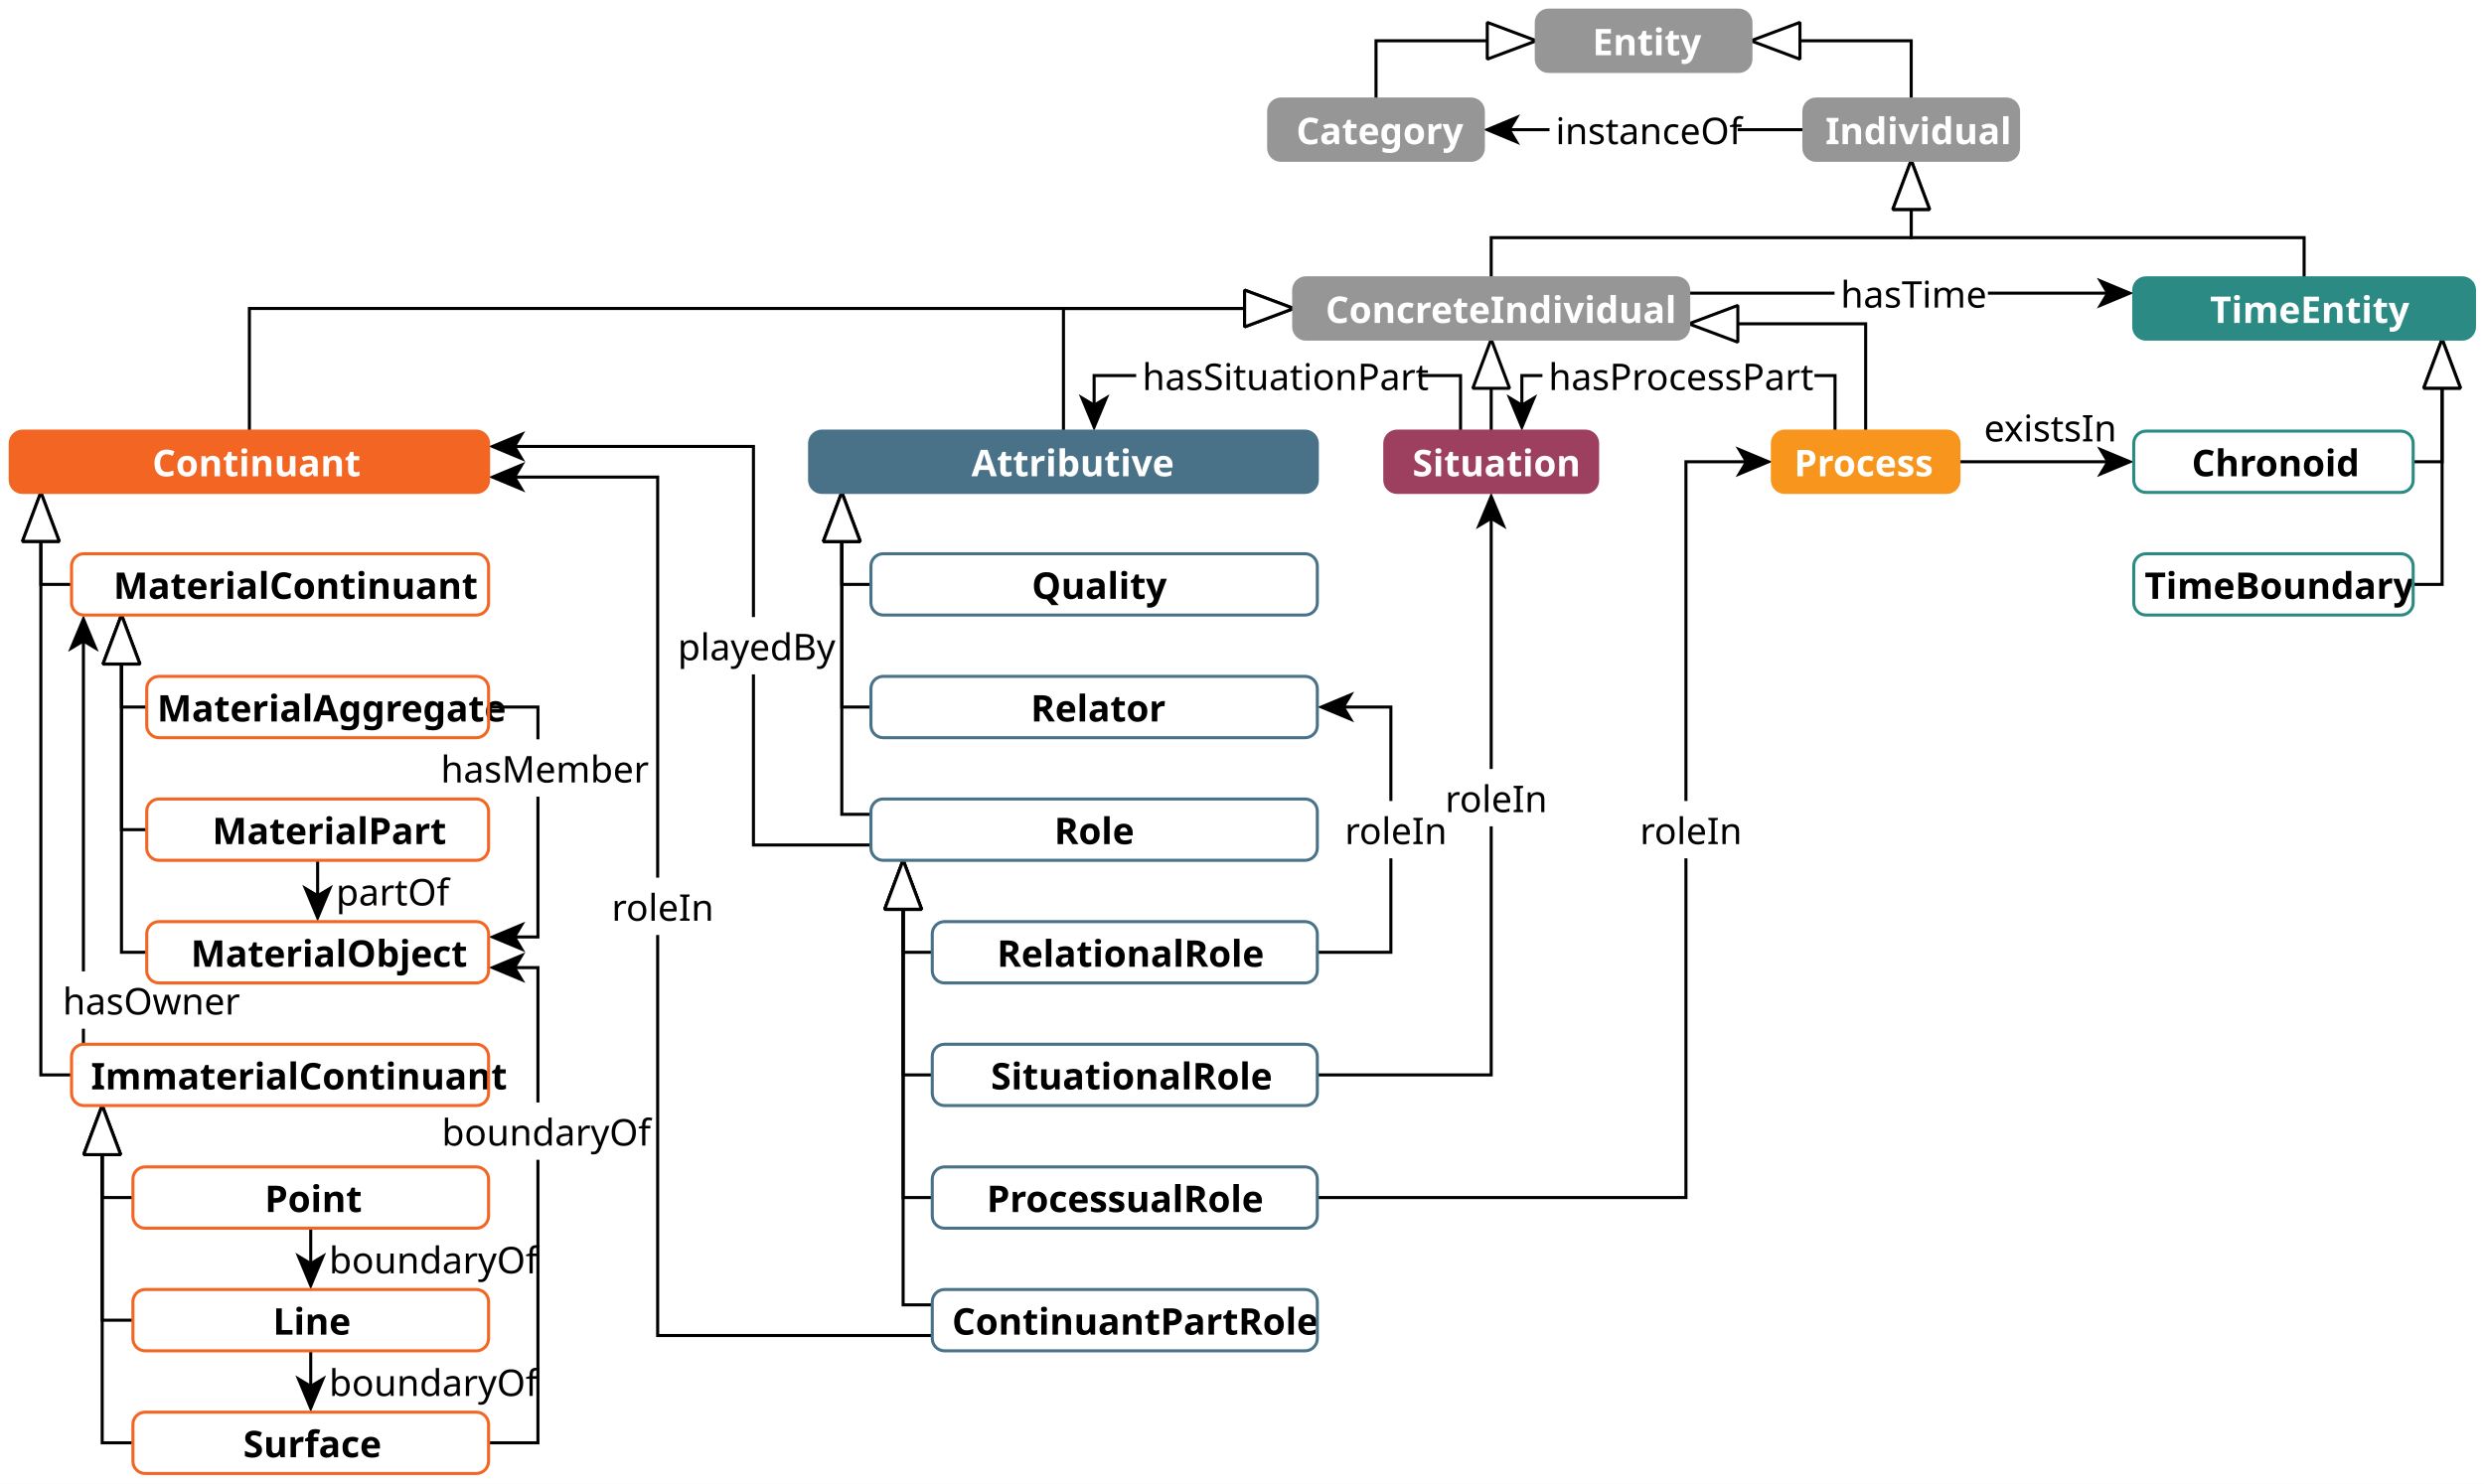
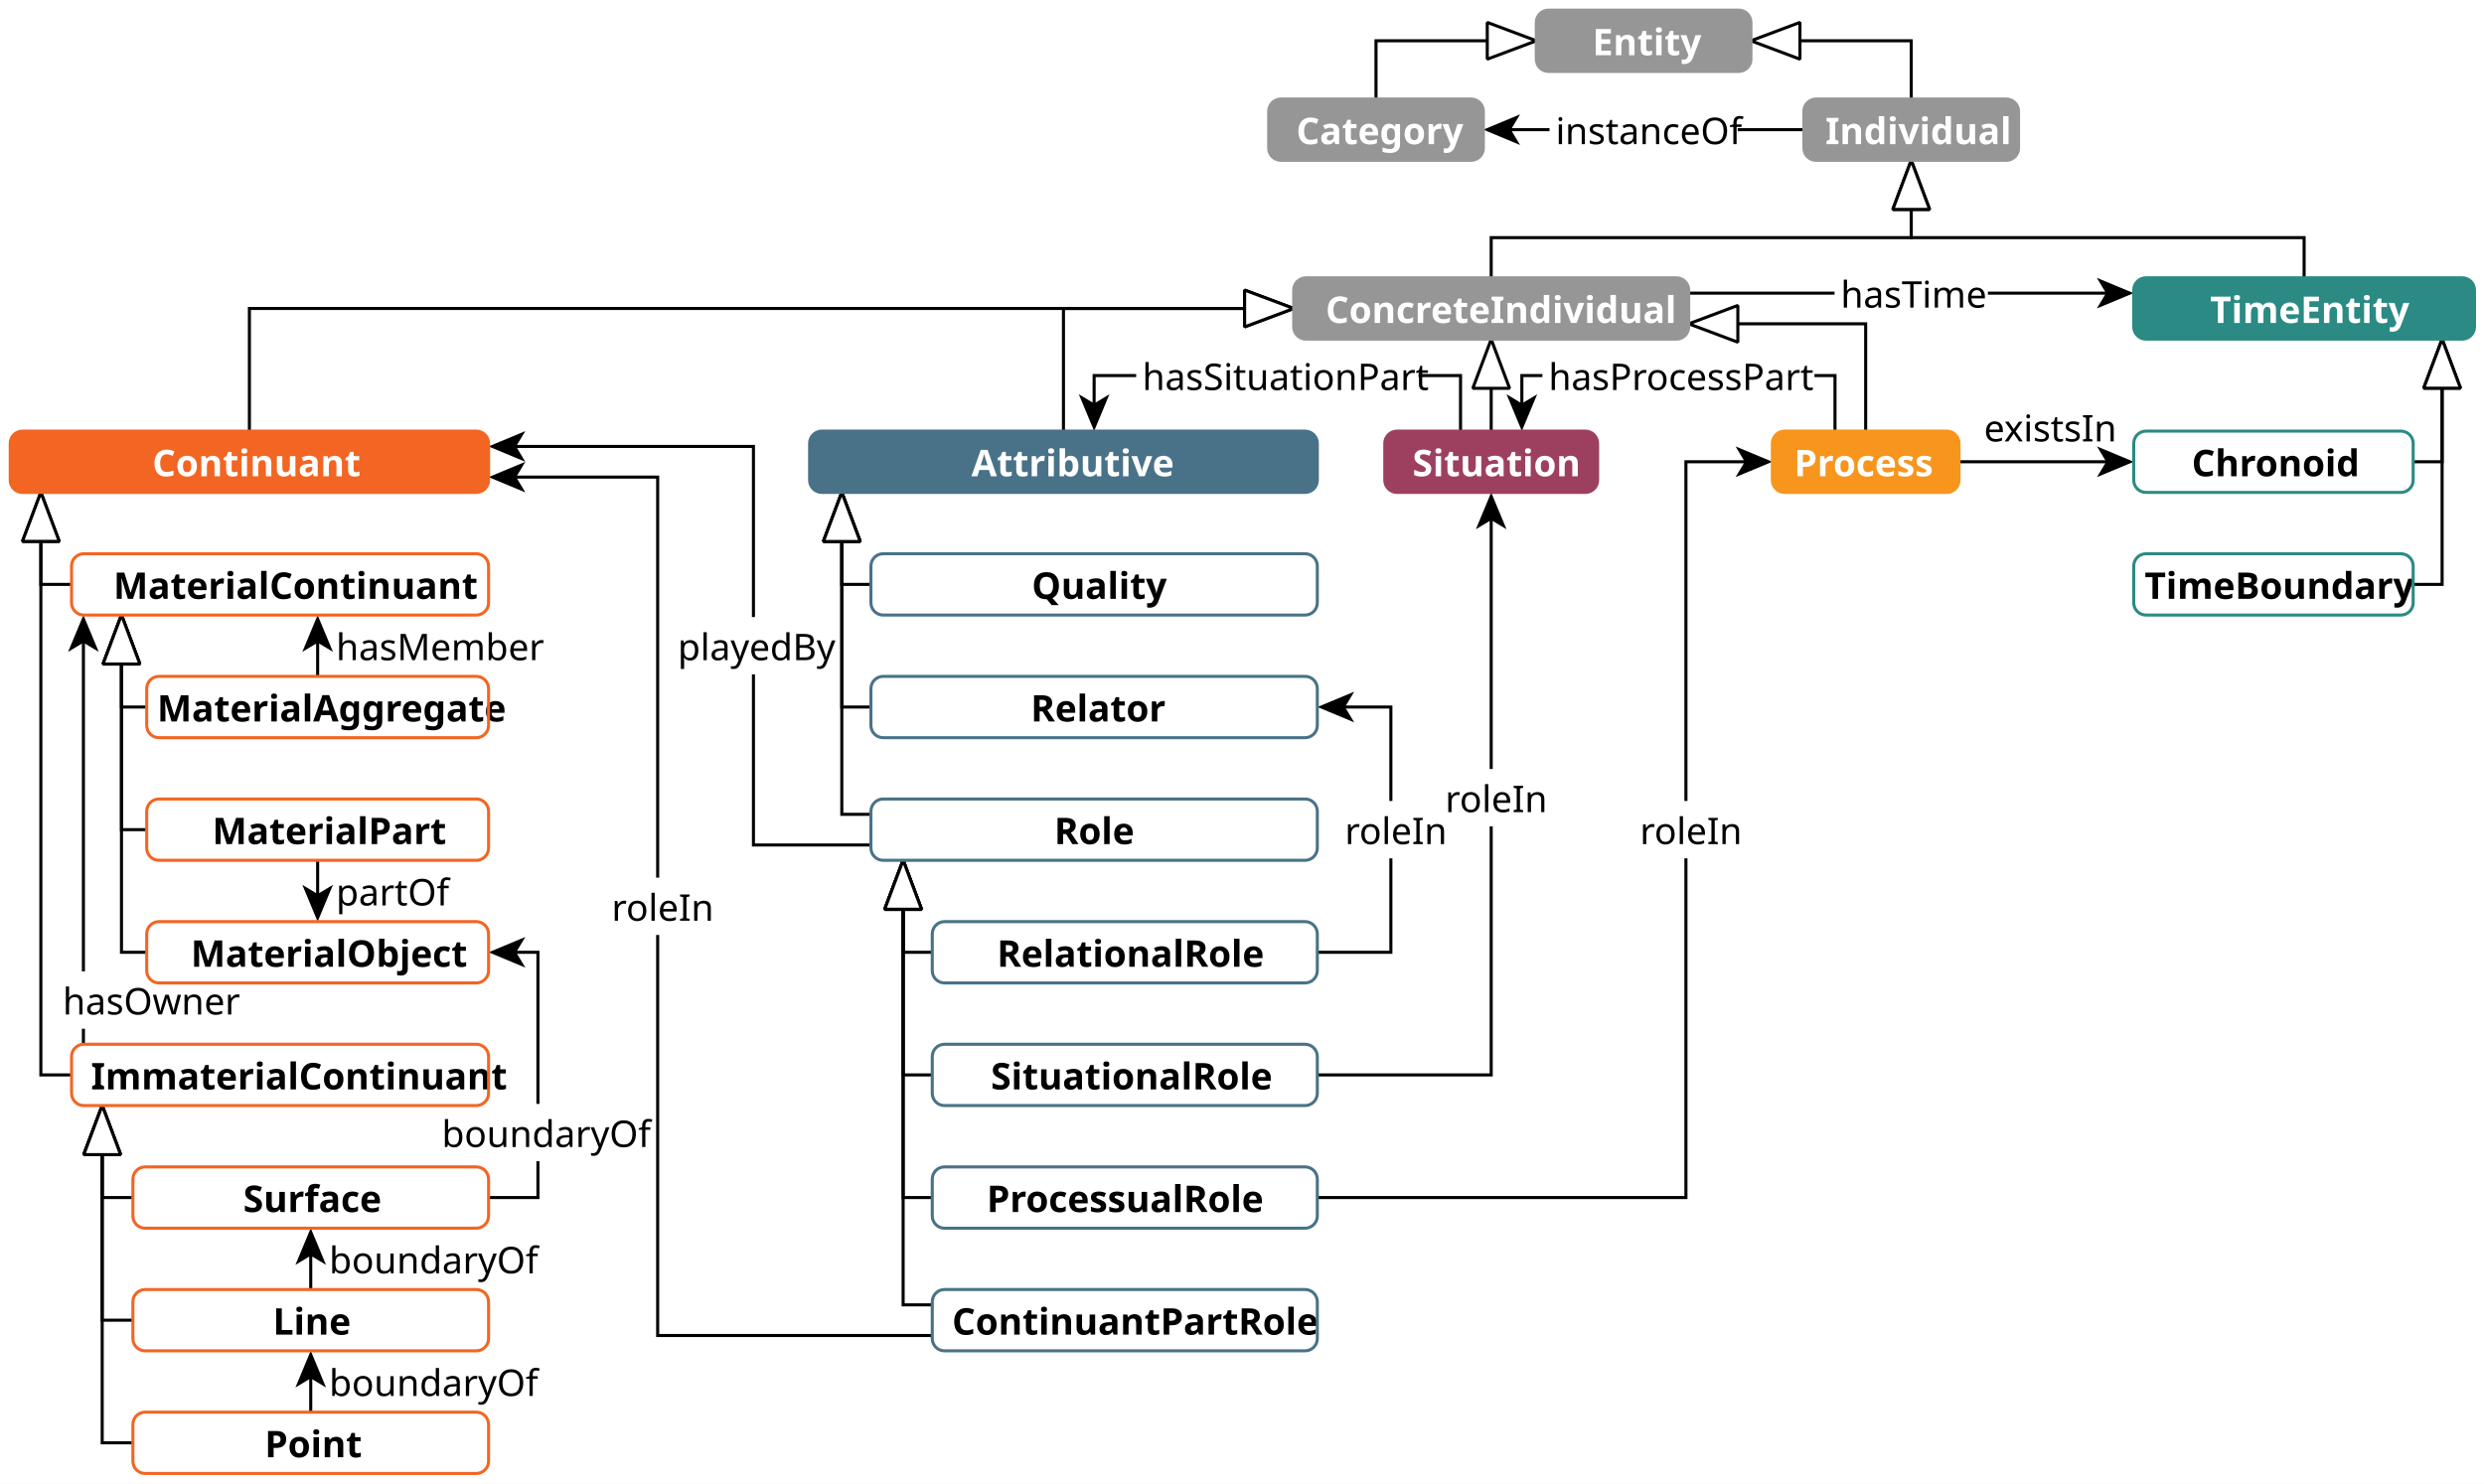
<svg xmlns="http://www.w3.org/2000/svg" fill-opacity="1" color-rendering="auto" color-interpolation="auto" text-rendering="auto" stroke="black" stroke-linecap="square" width="1620" stroke-miterlimit="10" shape-rendering="auto" stroke-opacity="1" fill="black" stroke-dasharray="none" font-weight="normal" stroke-width="1" height="968" font-family="'Dialog'" font-style="normal" stroke-linejoin="miter" font-size="12px" stroke-dashoffset="0" image-rendering="auto">
  <defs id="genericDefs" />
  <g>
    <defs id="defs1">
      <clipPath clipPathUnits="userSpaceOnUse" id="clipPath1">
        <path d="M0 0 L1620 0 L1620 968 L0 968 L0 0 Z" />
      </clipPath>
      <clipPath clipPathUnits="userSpaceOnUse" id="clipPath2">
        <path d="M-119 -498 L691 -498 L691 -14 L-119 -14 L-119 -498 Z" />
      </clipPath>
    </defs>
    <g fill="white" text-rendering="geometricPrecision" shape-rendering="geometricPrecision" transform="scale(2,2) translate(119,498)" stroke="white">
      <rect x="-119" width="810" height="484" y="-498" clip-path="url(#clipPath2)" stroke="none" />
    </g>
    <g text-rendering="geometricPrecision" stroke-miterlimit="1.45" shape-rendering="geometricPrecision" transform="matrix(2,0,0,2,238,996)" stroke-linecap="butt">
      <path fill="none" d="M469.24 -455.7 L372.686 -455.7" clip-path="url(#clipPath2)" />
      <path d="M364.686 -455.7 L376.686 -450.7 L373.686 -455.7 L376.686 -460.7 Z" clip-path="url(#clipPath2)" stroke="none" />
      <rect x="386.278" y="-465.05" clip-path="url(#clipPath2)" fill="white" width="61.363" height="18.701" stroke="none" />
      <text x="388.278" xml:space="preserve" y="-450.986" clip-path="url(#clipPath2)" font-family="sans-serif" stroke="none">instanceOf</text>
      <path fill="none" d="M519.789 -347.38 L568.799 -347.38" clip-path="url(#clipPath2)" />
      <path d="M576.799 -347.38 L564.799 -352.38 L567.799 -347.38 L564.799 -342.38 Z" clip-path="url(#clipPath2)" stroke="none" />
      <text x="527.948" xml:space="preserve" y="-354.016" clip-path="url(#clipPath2)" font-family="sans-serif" stroke="none">existsIn</text>
      <path fill="none" d="M310.545 -107.379 L430.76 -107.379 L430.76 -347.38 L450.949 -347.38" clip-path="url(#clipPath2)" />
      <path d="M458.949 -347.38 L446.949 -352.38 L449.949 -347.38 L446.949 -342.38 Z" clip-path="url(#clipPath2)" stroke="none" />
      <rect x="413.751" y="-236.73" clip-path="url(#clipPath2)" fill="white" width="34.018" height="18.701" stroke="none" />
      <text x="415.751" xml:space="preserve" y="-222.666" clip-path="url(#clipPath2)" font-family="sans-serif" stroke="none">roleIn</text>
      <path fill="none" d="M329.699 -465.697 L329.699 -484.7 L366.979 -484.7" clip-path="url(#clipPath2)" />
      <path fill="white" d="M381.979 -484.7 L365.979 -490.7 L365.979 -478.7 Z" clip-path="url(#clipPath2)" stroke="none" />
      <path fill="none" d="M381.979 -484.7 L365.979 -490.7 L365.979 -478.7 Z" clip-path="url(#clipPath2)" />
      <path fill="none" d="M504.221 -465.697 L504.221 -484.7 L466.941 -484.7" clip-path="url(#clipPath2)" />
      <path fill="white" d="M451.941 -484.7 L467.941 -478.7 L467.941 -490.7 Z" clip-path="url(#clipPath2)" stroke="none" />
      <path fill="none" d="M451.941 -484.7 L467.941 -478.7 L467.941 -490.7 Z" clip-path="url(#clipPath2)" />
      <path fill="none" d="M310.583 -147.38 L367.26 -147.38 L367.26 -329.37" clip-path="url(#clipPath2)" />
      <path d="M367.26 -337.37 L362.26 -325.37 L367.26 -328.37 L372.26 -325.37 Z" clip-path="url(#clipPath2)" stroke="none" />
      <rect x="350.251" y="-247.168" clip-path="url(#clipPath2)" fill="white" width="34.018" height="18.701" stroke="none" />
      <text x="352.251" xml:space="preserve" y="-233.103" clip-path="url(#clipPath2)" font-family="sans-serif" stroke="none">roleIn</text>
      <path fill="none" d="M479.371 -357.403 L479.371 -375.5 L377.26 -375.5 L377.26 -365.403" clip-path="url(#clipPath2)" />
      <path d="M377.26 -357.403 L382.26 -369.403 L377.26 -366.403 L372.26 -369.403 Z" clip-path="url(#clipPath2)" stroke="none" />
      <rect x="383.964" y="-384.851" clip-path="url(#clipPath2)" fill="white" width="88.703" height="18.701" stroke="none" />
      <text x="385.964" xml:space="preserve" y="-370.786" clip-path="url(#clipPath2)" font-family="sans-serif" stroke="none">hasProcessPart</text>
      <path fill="none" d="M227.78 -357.389 L227.78 -397.38 L287.866 -397.38" clip-path="url(#clipPath2)" />
      <path fill="white" d="M302.866 -397.38 L286.866 -403.38 L286.866 -391.38 Z" clip-path="url(#clipPath2)" stroke="none" />
      <path fill="none" d="M302.866 -397.38 L286.866 -403.38 L286.866 -391.38 Z" clip-path="url(#clipPath2)" />
      <path fill="none" d="M367.26 -357.389 L367.26 -372.343" clip-path="url(#clipPath2)" />
      <path fill="white" d="M367.26 -387.343 L361.26 -371.343 L373.26 -371.343 Z" clip-path="url(#clipPath2)" stroke="none" />
      <path fill="none" d="M367.26 -387.343 L361.26 -371.343 L373.26 -371.343 Z" clip-path="url(#clipPath2)" />
      <path fill="none" d="M-37.675 -357.389 L-37.675 -397.38 L287.852 -397.38" clip-path="url(#clipPath2)" />
      <path fill="white" d="M302.852 -397.38 L286.852 -403.38 L286.852 -391.38 Z" clip-path="url(#clipPath2)" stroke="none" />
      <path fill="none" d="M302.852 -397.38 L286.852 -403.38 L286.852 -391.38 Z" clip-path="url(#clipPath2)" />
      <path fill="none" d="M489.371 -357.355 L489.371 -392.38 L446.684 -392.38" clip-path="url(#clipPath2)" />
      <path fill="white" d="M431.684 -392.38 L447.684 -386.38 L447.684 -398.38 Z" clip-path="url(#clipPath2)" stroke="none" />
      <path fill="none" d="M431.684 -392.38 L447.684 -386.38 L447.684 -398.38 Z" clip-path="url(#clipPath2)" />
      <path fill="none" d="M667.894 -307.38 L677.342 -307.38 L677.342 -372.404" clip-path="url(#clipPath2)" />
      <path fill="white" d="M677.342 -387.404 L671.342 -371.404 L683.342 -371.404 Z" clip-path="url(#clipPath2)" stroke="none" />
      <path fill="none" d="M677.342 -387.404 L671.342 -371.404 L683.342 -371.404 Z" clip-path="url(#clipPath2)" />
      <path fill="none" d="M667.894 -347.38 L677.342 -347.38 L677.342 -372.37" clip-path="url(#clipPath2)" />
      <path fill="white" d="M677.342 -387.37 L671.342 -371.37 L683.342 -371.37 Z" clip-path="url(#clipPath2)" stroke="none" />
      <path fill="none" d="M677.342 -387.37 L671.342 -371.37 L683.342 -371.37 Z" clip-path="url(#clipPath2)" />
      <path fill="none" d="M431.686 -402.38 L568.74 -402.38" clip-path="url(#clipPath2)" />
      <path d="M576.74 -402.38 L564.74 -407.38 L567.74 -402.38 L564.74 -397.38 Z" clip-path="url(#clipPath2)" stroke="none" />
      <rect x="479.214" y="-411.73" clip-path="url(#clipPath2)" fill="white" width="50.014" height="18.701" stroke="none" />
      <text x="481.214" xml:space="preserve" y="-397.666" clip-path="url(#clipPath2)" font-family="sans-serif" stroke="none">hasTime</text>
      <path fill="none" d="M310.524 -187.38 L334.546 -187.38 L334.546 -267.38 L318.591 -267.38" clip-path="url(#clipPath2)" />
      <path d="M310.591 -267.38 L322.591 -262.38 L319.591 -267.38 L322.591 -272.38 Z" clip-path="url(#clipPath2)" stroke="none" />
      <rect x="317.537" y="-236.73" clip-path="url(#clipPath2)" fill="white" width="34.018" height="18.701" stroke="none" />
      <text x="319.537" xml:space="preserve" y="-222.666" clip-path="url(#clipPath2)" font-family="sans-serif" stroke="none">roleIn</text>
      <path fill="none" d="M184.994 -107.379 L175.5 -107.379 L175.5 -202.363" clip-path="url(#clipPath2)" />
      <path fill="white" d="M175.5 -217.363 L169.5 -201.363 L181.5 -201.363 Z" clip-path="url(#clipPath2)" stroke="none" />
      <path fill="none" d="M175.5 -217.363 L169.5 -201.363 L181.5 -201.363 Z" clip-path="url(#clipPath2)" />
      <path fill="none" d="M184.994 -72.379 L175.5 -72.379 L175.5 -202.401" clip-path="url(#clipPath2)" />
      <path fill="white" d="M175.5 -217.401 L169.5 -201.401 L181.5 -201.401 Z" clip-path="url(#clipPath2)" stroke="none" />
      <path fill="none" d="M175.5 -217.401 L169.5 -201.401 L181.5 -201.401 Z" clip-path="url(#clipPath2)" />
      <path fill="none" d="M184.994 -187.38 L175.5 -187.38 L175.5 -202.353" clip-path="url(#clipPath2)" />
      <path fill="white" d="M175.5 -217.353 L169.5 -201.353 L181.5 -201.353 Z" clip-path="url(#clipPath2)" stroke="none" />
      <path fill="none" d="M175.5 -217.353 L169.5 -201.353 L181.5 -201.353 Z" clip-path="url(#clipPath2)" />
      <path fill="none" d="M184.994 -147.38 L175.5 -147.38 L175.5 -202.419" clip-path="url(#clipPath2)" />
      <path fill="white" d="M175.5 -217.419 L169.5 -201.419 L181.5 -201.419 Z" clip-path="url(#clipPath2)" stroke="none" />
      <path fill="none" d="M175.5 -217.419 L169.5 -201.419 L181.5 -201.419 Z" clip-path="url(#clipPath2)" />
      <path fill="none" d="M165.022 -232.38 L155.5 -232.38 L155.5 -322.385" clip-path="url(#clipPath2)" />
      <path fill="white" d="M155.5 -337.385 L149.5 -321.385 L161.5 -321.385 Z" clip-path="url(#clipPath2)" stroke="none" />
      <path fill="none" d="M155.5 -337.385 L149.5 -321.385 L161.5 -321.385 Z" clip-path="url(#clipPath2)" />
      <path fill="none" d="M165.022 -307.38 L155.5 -307.38 L155.5 -322.397" clip-path="url(#clipPath2)" />
      <path fill="white" d="M155.5 -337.397 L149.5 -321.397 L161.5 -321.397 Z" clip-path="url(#clipPath2)" stroke="none" />
      <path fill="none" d="M155.5 -337.397 L149.5 -321.397 L161.5 -321.397 Z" clip-path="url(#clipPath2)" />
      <path fill="none" d="M165.022 -267.38 L155.5 -267.38 L155.5 -322.38" clip-path="url(#clipPath2)" />
      <path fill="white" d="M155.5 -337.38 L149.5 -321.38 L161.5 -321.38 Z" clip-path="url(#clipPath2)" stroke="none" />
      <path fill="none" d="M155.5 -337.38 L149.5 -321.38 L161.5 -321.38 Z" clip-path="url(#clipPath2)" />
      <path fill="none" d="M357.26 -357.403 L357.26 -375.5 L237.78 -375.5 L237.78 -365.403" clip-path="url(#clipPath2)" />
      <path d="M237.78 -357.403 L242.78 -369.403 L237.78 -366.403 L232.78 -369.403 Z" clip-path="url(#clipPath2)" stroke="none" />
      <rect x="251.493" y="-384.851" clip-path="url(#clipPath2)" fill="white" width="92.055" height="18.701" stroke="none" />
      <text x="253.493" xml:space="preserve" y="-370.786" clip-path="url(#clipPath2)" font-family="sans-serif" stroke="none">hasSituationPart</text>
-       <path fill="none" d="M-17.675 -97.419 L-17.675 -85.383" clip-path="url(#clipPath2)" />
-       <path d="M-17.675 -77.383 L-12.675 -89.383 L-17.675 -86.383 L-22.675 -89.383 Z" clip-path="url(#clipPath2)" stroke="none" />
+       <path fill="none" d="M-17.675 -89.419 L-17.675 -77.383" clip-path="url(#clipPath2)" />
+       <path d="M-17.675 -97.419 L-22.675 -85.419 L-17.675 -88.419 L-12.675 -85.419 Z" clip-path="url(#clipPath2)" stroke="none" />
      <text x="-11.675" xml:space="preserve" y="-82.666" clip-path="url(#clipPath2)" font-family="sans-serif" stroke="none">boundaryOf</text>
      <path fill="none" d="M-95.659 -147.38 L-105.675 -147.38 L-105.675 -322.37" clip-path="url(#clipPath2)" />
      <path fill="white" d="M-105.675 -337.37 L-111.675 -321.37 L-99.675 -321.37 Z" clip-path="url(#clipPath2)" stroke="none" />
      <path fill="none" d="M-105.675 -337.37 L-111.675 -321.37 L-99.675 -321.37 Z" clip-path="url(#clipPath2)" />
      <path fill="none" d="M165.012 -222.38 L126.688 -222.38 L126.688 -352.38 L48.293 -352.38" clip-path="url(#clipPath2)" />
      <path d="M40.293 -352.38 L52.293 -347.38 L49.293 -352.38 L52.293 -357.38 Z" clip-path="url(#clipPath2)" stroke="none" />
      <rect x="100.005" y="-296.73" clip-path="url(#clipPath2)" fill="white" width="53.365" height="18.701" stroke="none" />
      <text x="102.005" xml:space="preserve" y="-282.666" clip-path="url(#clipPath2)" font-family="sans-serif" stroke="none">playedBy</text>
      <path fill="none" d="M184.969 -62.38 L95.456 -62.38 L95.456 -342.38 L48.318 -342.38" clip-path="url(#clipPath2)" />
      <path d="M40.318 -342.38 L52.318 -337.38 L49.318 -342.38 L52.318 -347.38 Z" clip-path="url(#clipPath2)" stroke="none" />
      <rect x="78.447" y="-211.73" clip-path="url(#clipPath2)" fill="white" width="34.018" height="18.701" stroke="none" />
      <text x="80.447" xml:space="preserve" y="-197.666" clip-path="url(#clipPath2)" font-family="sans-serif" stroke="none">roleIn</text>
      <path fill="none" d="M-95.659 -307.38 L-105.675 -307.38 L-105.675 -322.419" clip-path="url(#clipPath2)" />
      <path fill="white" d="M-105.675 -337.419 L-111.675 -321.419 L-99.675 -321.419 Z" clip-path="url(#clipPath2)" stroke="none" />
      <path fill="none" d="M-105.675 -337.419 L-111.675 -321.419 L-99.675 -321.419 Z" clip-path="url(#clipPath2)" />
      <path fill="none" d="M-75.681 -107.379 L-85.675 -107.379 L-85.675 -122.419" clip-path="url(#clipPath2)" />
      <path fill="white" d="M-85.675 -137.419 L-91.675 -121.419 L-79.675 -121.419 Z" clip-path="url(#clipPath2)" stroke="none" />
      <path fill="none" d="M-85.675 -137.419 L-91.675 -121.419 L-79.675 -121.419 Z" clip-path="url(#clipPath2)" />
      <path fill="none" d="M-75.681 -67.379 L-85.675 -67.379 L-85.675 -122.419" clip-path="url(#clipPath2)" />
      <path fill="white" d="M-85.675 -137.419 L-91.675 -121.419 L-79.675 -121.419 Z" clip-path="url(#clipPath2)" stroke="none" />
      <path fill="none" d="M-85.675 -137.419 L-91.675 -121.419 L-79.675 -121.419 Z" clip-path="url(#clipPath2)" />
      <path fill="none" d="M-75.681 -27.38 L-85.675 -27.38 L-85.675 -122.389" clip-path="url(#clipPath2)" />
      <path fill="white" d="M-85.675 -137.389 L-91.675 -121.389 L-79.675 -121.389 Z" clip-path="url(#clipPath2)" stroke="none" />
      <path fill="none" d="M-85.675 -137.389 L-91.675 -121.389 L-79.675 -121.389 Z" clip-path="url(#clipPath2)" />
-       <path fill="none" d="M-17.675 -57.419 L-17.675 -45.383" clip-path="url(#clipPath2)" />
-       <path d="M-17.675 -37.383 L-12.675 -49.383 L-17.675 -46.383 L-22.675 -49.383 Z" clip-path="url(#clipPath2)" stroke="none" />
+       <path fill="none" d="M-17.675 -49.419 L-17.675 -37.383" clip-path="url(#clipPath2)" />
+       <path d="M-17.675 -57.419 L-22.675 -45.419 L-17.675 -48.419 L-12.675 -45.419 Z" clip-path="url(#clipPath2)" stroke="none" />
      <text x="-11.675" xml:space="preserve" y="-42.666" clip-path="url(#clipPath2)" font-family="sans-serif" stroke="none">boundaryOf</text>
-       <path fill="none" d="M40.313 -267.38 L56.413 -267.38 L56.413 -192.38 L48.313 -192.38" clip-path="url(#clipPath2)" />
-       <path d="M40.313 -192.38 L52.313 -187.38 L49.313 -192.38 L52.313 -197.38 Z" clip-path="url(#clipPath2)" stroke="none" />
-       <rect x="22.735" y="-256.843" clip-path="url(#clipPath2)" fill="white" width="67.357" height="18.701" stroke="none" />
-       <text x="24.735" xml:space="preserve" y="-242.779" clip-path="url(#clipPath2)" font-family="sans-serif" stroke="none">hasMember</text>
-       <path fill="none" d="M40.315 -27.38 L56.413 -27.38 L56.413 -182.38 L48.313 -182.38" clip-path="url(#clipPath2)" />
-       <path d="M40.313 -182.38 L52.313 -177.38 L49.313 -182.38 L52.313 -187.38 Z" clip-path="url(#clipPath2)" stroke="none" />
-       <rect x="23.06" y="-138.397" clip-path="url(#clipPath2)" fill="white" width="66.707" height="18.701" stroke="none" />
-       <text x="25.06" xml:space="preserve" y="-124.332" clip-path="url(#clipPath2)" font-family="sans-serif" stroke="none">boundaryOf</text>
+       <path fill="none" d="M40.315 -107.379 L56.413 -107.379 L56.413 -187.38 L48.313 -187.38" clip-path="url(#clipPath2)" />
+       <path d="M40.313 -187.38 L52.313 -182.38 L49.313 -187.38 L52.313 -192.38 Z" clip-path="url(#clipPath2)" stroke="none" />
+       <rect x="23.06" y="-137.928" clip-path="url(#clipPath2)" fill="white" width="66.707" height="18.701" stroke="none" />
+       <text x="25.06" xml:space="preserve" y="-123.864" clip-path="url(#clipPath2)" font-family="sans-serif" stroke="none">boundaryOf</text>
      <path fill="none" d="M-15.422 -217.419 L-15.422 -205.383" clip-path="url(#clipPath2)" />
      <path d="M-15.422 -197.383 L-10.422 -209.383 L-15.422 -206.383 L-20.422 -209.383 Z" clip-path="url(#clipPath2)" stroke="none" />
      <text x="-9.422" xml:space="preserve" y="-202.666" clip-path="url(#clipPath2)" font-family="sans-serif" stroke="none">partOf</text>
      <path fill="none" d="M367.26 -407.353 L367.26 -420.487 L504.221 -420.487 L504.221 -430.693" clip-path="url(#clipPath2)" />
      <path fill="white" d="M504.221 -445.693 L498.221 -429.693 L510.221 -429.693 Z" clip-path="url(#clipPath2)" stroke="none" />
      <path fill="none" d="M504.221 -445.693 L498.221 -429.693 L510.221 -429.693 Z" clip-path="url(#clipPath2)" />
      <path fill="none" d="M632.342 -407.353 L632.342 -420.487 L504.221 -420.487 L504.221 -430.693" clip-path="url(#clipPath2)" />
      <path fill="white" d="M504.221 -445.693 L498.221 -429.693 L510.221 -429.693 Z" clip-path="url(#clipPath2)" stroke="none" />
      <path fill="none" d="M504.221 -445.693 L498.221 -429.693 L510.221 -429.693 Z" clip-path="url(#clipPath2)" />
      <path fill="none" d="M-71.174 -267.38 L-79.389 -267.38 L-79.389 -282.409" clip-path="url(#clipPath2)" />
      <path fill="white" d="M-79.389 -297.409 L-85.389 -281.409 L-73.389 -281.409 Z" clip-path="url(#clipPath2)" stroke="none" />
      <path fill="none" d="M-79.389 -297.409 L-85.389 -281.409 L-73.389 -281.409 Z" clip-path="url(#clipPath2)" />
      <path fill="none" d="M-71.174 -187.38 L-79.389 -187.38 L-79.389 -282.389" clip-path="url(#clipPath2)" />
      <path fill="white" d="M-79.389 -297.389 L-85.389 -281.389 L-73.389 -281.389 Z" clip-path="url(#clipPath2)" stroke="none" />
      <path fill="none" d="M-79.389 -297.389 L-85.389 -281.389 L-73.389 -281.389 Z" clip-path="url(#clipPath2)" />
      <path fill="none" d="M-91.8 -157.404 L-91.8 -289.381" clip-path="url(#clipPath2)" />
      <path d="M-91.8 -297.381 L-96.8 -285.381 L-91.8 -288.381 L-86.8 -285.381 Z" clip-path="url(#clipPath2)" stroke="none" />
      <rect x="-100.544" y="-181.152" clip-path="url(#clipPath2)" fill="white" width="58.691" height="18.701" stroke="none" />
      <text x="-98.544" xml:space="preserve" y="-167.088" clip-path="url(#clipPath2)" font-family="sans-serif" stroke="none">hasOwner</text>
      <path fill="none" d="M-71.174 -227.38 L-79.389 -227.38 L-79.389 -282.419" clip-path="url(#clipPath2)" />
      <path fill="white" d="M-79.389 -297.419 L-85.389 -281.419 L-73.389 -281.419 Z" clip-path="url(#clipPath2)" stroke="none" />
      <path fill="none" d="M-79.389 -297.419 L-85.389 -281.419 L-73.389 -281.419 Z" clip-path="url(#clipPath2)" />
+       <path fill="none" d="M-15.422 -277.367 L-15.422 -289.37" clip-path="url(#clipPath2)" />
+       <path d="M-15.422 -297.37 L-20.422 -285.37 L-15.422 -288.37 L-10.422 -285.37 Z" clip-path="url(#clipPath2)" stroke="none" />
+       <text x="-9.422" xml:space="preserve" y="-282.666" clip-path="url(#clipPath2)" font-family="sans-serif" stroke="none">hasMember</text>
    </g>
    <g fill="rgb(150,150,150)" text-rendering="geometricPrecision" shape-rendering="geometricPrecision" transform="matrix(2,0,0,2,238,996)" stroke="rgb(150,150,150)">
      <rect x="294.699" y="-465.7" clip-path="url(#clipPath2)" width="70" rx="4" ry="4" height="20" stroke="none" />
    </g>
    <g stroke-linecap="butt" transform="matrix(2,0,0,2,238,996)" fill="white" text-rendering="geometricPrecision" font-family="sans-serif" shape-rendering="geometricPrecision" stroke="white" font-weight="bold" stroke-miterlimit="1.45">
      <text x="303.692" xml:space="preserve" y="-450.986" clip-path="url(#clipPath2)" stroke="none">Category</text>
    </g>
    <g stroke-linecap="butt" transform="matrix(2,0,0,2,238,996)" fill="rgb(150,150,150)" text-rendering="geometricPrecision" shape-rendering="geometricPrecision" stroke="rgb(150,150,150)" stroke-miterlimit="1.45">
      <rect x="294.699" y="-465.7" clip-path="url(#clipPath2)" fill="none" width="70" rx="4" ry="4" height="20" />
    </g>
    <g stroke-linecap="butt" transform="matrix(2,0,0,2,238,996)" text-rendering="geometricPrecision" font-family="sans-serif" shape-rendering="geometricPrecision" font-weight="bold" stroke-miterlimit="1.45">
      <text x="595.682" xml:space="preserve" y="-342.666" clip-path="url(#clipPath2)" stroke="none">Chronoid</text>
    </g>
    <g stroke-linecap="butt" transform="matrix(2,0,0,2,238,996)" fill="rgb(43,138,132)" text-rendering="geometricPrecision" shape-rendering="geometricPrecision" stroke="rgb(43,138,132)" stroke-miterlimit="1.45">
      <rect x="576.782" y="-357.38" clip-path="url(#clipPath2)" fill="none" width="91.12" rx="4" ry="4" height="20" />
    </g>
    <g fill="rgb(247,149,29)" text-rendering="geometricPrecision" shape-rendering="geometricPrecision" transform="matrix(2,0,0,2,238,996)" stroke="rgb(247,149,29)">
      <rect x="458.947" y="-357.38" clip-path="url(#clipPath2)" width="60.848" rx="4" ry="4" height="20" stroke="none" />
    </g>
    <g stroke-linecap="butt" transform="matrix(2,0,0,2,238,996)" fill="white" text-rendering="geometricPrecision" font-family="sans-serif" shape-rendering="geometricPrecision" stroke="white" font-weight="bold" stroke-miterlimit="1.45">
      <text x="466.021" xml:space="preserve" y="-342.666" clip-path="url(#clipPath2)" stroke="none">Process</text>
    </g>
    <g stroke-linecap="butt" transform="matrix(2,0,0,2,238,996)" fill="rgb(247,149,29)" text-rendering="geometricPrecision" shape-rendering="geometricPrecision" stroke="rgb(247,149,29)" stroke-miterlimit="1.45">
      <rect x="458.947" y="-357.38" clip-path="url(#clipPath2)" fill="none" width="60.848" rx="4" ry="4" height="20" />
    </g>
    <g fill="rgb(150,150,150)" text-rendering="geometricPrecision" shape-rendering="geometricPrecision" transform="matrix(2,0,0,2,238,996)" stroke="rgb(150,150,150)">
      <rect x="381.96" y="-494.7" clip-path="url(#clipPath2)" width="70" rx="4" ry="4" height="20" stroke="none" />
    </g>
    <g stroke-linecap="butt" transform="matrix(2,0,0,2,238,996)" fill="white" text-rendering="geometricPrecision" font-family="sans-serif" shape-rendering="geometricPrecision" stroke="white" font-weight="bold" stroke-miterlimit="1.45">
      <text x="400.293" xml:space="preserve" y="-479.986" clip-path="url(#clipPath2)" stroke="none">Entity</text>
    </g>
    <g stroke-linecap="butt" transform="matrix(2,0,0,2,238,996)" fill="rgb(150,150,150)" text-rendering="geometricPrecision" shape-rendering="geometricPrecision" stroke="rgb(150,150,150)" stroke-miterlimit="1.45">
      <rect x="381.96" y="-494.7" clip-path="url(#clipPath2)" fill="none" width="70" rx="4" ry="4" height="20" />
    </g>
    <g fill="rgb(157,64,95)" text-rendering="geometricPrecision" shape-rendering="geometricPrecision" transform="matrix(2,0,0,2,238,996)" stroke="rgb(157,64,95)">
      <rect x="332.56" y="-357.38" clip-path="url(#clipPath2)" width="69.4" rx="4" ry="4" height="20" stroke="none" />
    </g>
    <g stroke-linecap="butt" transform="matrix(2,0,0,2,238,996)" fill="white" text-rendering="geometricPrecision" font-family="sans-serif" shape-rendering="geometricPrecision" stroke="white" font-weight="bold" stroke-miterlimit="1.45">
      <text x="341.596" xml:space="preserve" y="-342.666" clip-path="url(#clipPath2)" stroke="none">Situation</text>
    </g>
    <g stroke-linecap="butt" transform="matrix(2,0,0,2,238,996)" fill="rgb(157,64,95)" text-rendering="geometricPrecision" shape-rendering="geometricPrecision" stroke="rgb(157,64,95)" stroke-miterlimit="1.45">
      <rect x="332.56" y="-357.38" clip-path="url(#clipPath2)" fill="none" width="69.4" rx="4" ry="4" height="20" />
    </g>
    <g fill="rgb(150,150,150)" text-rendering="geometricPrecision" shape-rendering="geometricPrecision" transform="matrix(2,0,0,2,238,996)" stroke="rgb(150,150,150)">
      <rect x="302.86" y="-407.38" clip-path="url(#clipPath2)" width="128.8" rx="4" ry="4" height="20" stroke="none" />
    </g>
    <g stroke-linecap="butt" transform="matrix(2,0,0,2,238,996)" fill="white" text-rendering="geometricPrecision" font-family="sans-serif" shape-rendering="geometricPrecision" stroke="white" font-weight="bold" stroke-miterlimit="1.45">
      <text x="313.251" xml:space="preserve" y="-392.666" clip-path="url(#clipPath2)" stroke="none">ConcreteIndividual</text>
    </g>
    <g stroke-linecap="butt" transform="matrix(2,0,0,2,238,996)" fill="rgb(150,150,150)" text-rendering="geometricPrecision" shape-rendering="geometricPrecision" stroke="rgb(150,150,150)" stroke-miterlimit="1.45">
      <rect x="302.86" y="-407.38" clip-path="url(#clipPath2)" fill="none" width="128.8" rx="4" ry="4" height="20" />
    </g>
    <g fill="rgb(43,138,132)" text-rendering="geometricPrecision" shape-rendering="geometricPrecision" transform="matrix(2,0,0,2,238,996)" stroke="rgb(43,138,132)">
      <rect x="576.782" y="-407.38" clip-path="url(#clipPath2)" width="111.12" rx="4" ry="4" height="20" stroke="none" />
    </g>
    <g stroke-linecap="butt" transform="matrix(2,0,0,2,238,996)" fill="white" text-rendering="geometricPrecision" font-family="sans-serif" shape-rendering="geometricPrecision" stroke="white" font-weight="bold" stroke-miterlimit="1.45">
      <text x="601.671" xml:space="preserve" y="-392.666" clip-path="url(#clipPath2)" stroke="none">TimeEntity</text>
    </g>
    <g stroke-linecap="butt" transform="matrix(2,0,0,2,238,996)" fill="rgb(43,138,132)" text-rendering="geometricPrecision" shape-rendering="geometricPrecision" stroke="rgb(43,138,132)" stroke-miterlimit="1.45">
      <rect x="576.782" y="-407.38" clip-path="url(#clipPath2)" fill="none" width="111.12" rx="4" ry="4" height="20" />
    </g>
    <g stroke-linecap="butt" transform="matrix(2,0,0,2,238,996)" text-rendering="geometricPrecision" font-family="sans-serif" shape-rendering="geometricPrecision" font-weight="bold" stroke-miterlimit="1.45">
      <text x="580.336" xml:space="preserve" y="-302.666" clip-path="url(#clipPath2)" stroke="none">TimeBoundary</text>
    </g>
    <g stroke-linecap="butt" transform="matrix(2,0,0,2,238,996)" fill="rgb(43,138,132)" text-rendering="geometricPrecision" shape-rendering="geometricPrecision" stroke="rgb(43,138,132)" stroke-miterlimit="1.45">
      <rect x="576.782" y="-317.38" clip-path="url(#clipPath2)" fill="none" width="91.12" rx="4" ry="4" height="20" />
    </g>
    <g stroke-linecap="butt" transform="matrix(2,0,0,2,238,996)" text-rendering="geometricPrecision" font-family="sans-serif" shape-rendering="geometricPrecision" font-weight="bold" stroke-miterlimit="1.45">
      <text x="191.448" xml:space="preserve" y="-62.666" clip-path="url(#clipPath2)" stroke="none">ContinuantPartRole</text>
    </g>
    <g stroke-linecap="butt" transform="matrix(2,0,0,2,238,996)" fill="rgb(73,114,136)" text-rendering="geometricPrecision" shape-rendering="geometricPrecision" stroke="rgb(73,114,136)" stroke-miterlimit="1.45">
      <rect x="185" y="-77.379" clip-path="url(#clipPath2)" fill="none" width="125.56" rx="4" ry="4" height="20" />
    </g>
    <g stroke-linecap="butt" transform="matrix(2,0,0,2,238,996)" text-rendering="geometricPrecision" font-family="sans-serif" shape-rendering="geometricPrecision" font-weight="bold" stroke-miterlimit="1.45">
      <text x="217.108" xml:space="preserve" y="-262.666" clip-path="url(#clipPath2)" stroke="none">Relator</text>
    </g>
    <g stroke-linecap="butt" transform="matrix(2,0,0,2,238,996)" fill="rgb(73,114,136)" text-rendering="geometricPrecision" shape-rendering="geometricPrecision" stroke="rgb(73,114,136)" stroke-miterlimit="1.45">
      <rect x="165" y="-277.38" clip-path="url(#clipPath2)" fill="none" width="145.56" rx="4" ry="4" height="20" />
    </g>
    <g stroke-linecap="butt" transform="matrix(2,0,0,2,238,996)" text-rendering="geometricPrecision" font-family="sans-serif" shape-rendering="geometricPrecision" font-weight="bold" stroke-miterlimit="1.45">
      <text x="224.778" xml:space="preserve" y="-222.666" clip-path="url(#clipPath2)" stroke="none">Role</text>
    </g>
    <g stroke-linecap="butt" transform="matrix(2,0,0,2,238,996)" fill="rgb(73,114,136)" text-rendering="geometricPrecision" shape-rendering="geometricPrecision" stroke="rgb(73,114,136)" stroke-miterlimit="1.45">
      <rect x="165" y="-237.38" clip-path="url(#clipPath2)" fill="none" width="145.56" rx="4" ry="4" height="20" />
    </g>
    <g stroke-linecap="butt" transform="matrix(2,0,0,2,238,996)" text-rendering="geometricPrecision" font-family="sans-serif" shape-rendering="geometricPrecision" font-weight="bold" stroke-miterlimit="1.45">
      <text x="202.76" xml:space="preserve" y="-102.666" clip-path="url(#clipPath2)" stroke="none">ProcessualRole</text>
    </g>
    <g stroke-linecap="butt" transform="matrix(2,0,0,2,238,996)" fill="rgb(73,114,136)" text-rendering="geometricPrecision" shape-rendering="geometricPrecision" stroke="rgb(73,114,136)" stroke-miterlimit="1.45">
      <rect x="185" y="-117.379" clip-path="url(#clipPath2)" fill="none" width="125.56" rx="4" ry="4" height="20" />
    </g>
    <g stroke-linecap="butt" transform="matrix(2,0,0,2,238,996)" text-rendering="geometricPrecision" font-family="sans-serif" shape-rendering="geometricPrecision" font-weight="bold" stroke-miterlimit="1.45">
      <text x="206.105" xml:space="preserve" y="-182.666" clip-path="url(#clipPath2)" stroke="none">RelationalRole</text>
    </g>
    <g stroke-linecap="butt" transform="matrix(2,0,0,2,238,996)" fill="rgb(73,114,136)" text-rendering="geometricPrecision" shape-rendering="geometricPrecision" stroke="rgb(73,114,136)" stroke-miterlimit="1.45">
      <rect x="185" y="-197.38" clip-path="url(#clipPath2)" fill="none" width="125.56" rx="4" ry="4" height="20" />
    </g>
    <g stroke-linecap="butt" transform="matrix(2,0,0,2,238,996)" text-rendering="geometricPrecision" font-family="sans-serif" shape-rendering="geometricPrecision" font-weight="bold" stroke-miterlimit="1.45">
      <text x="217.442" xml:space="preserve" y="-302.666" clip-path="url(#clipPath2)" stroke="none">Quality</text>
    </g>
    <g stroke-linecap="butt" transform="matrix(2,0,0,2,238,996)" fill="rgb(73,114,136)" text-rendering="geometricPrecision" shape-rendering="geometricPrecision" stroke="rgb(73,114,136)" stroke-miterlimit="1.45">
      <rect x="165" y="-317.38" clip-path="url(#clipPath2)" fill="none" width="145.56" rx="4" ry="4" height="20" />
      <rect stroke-linecap="square" x="145" y="-357.38" clip-path="url(#clipPath2)" width="165.56" rx="4" ry="4" height="20" stroke="none" stroke-miterlimit="10" />
    </g>
    <g stroke-linecap="butt" transform="matrix(2,0,0,2,238,996)" fill="white" text-rendering="geometricPrecision" font-family="sans-serif" shape-rendering="geometricPrecision" stroke="white" font-weight="bold" stroke-miterlimit="1.45">
      <text x="197.78" xml:space="preserve" y="-342.666" clip-path="url(#clipPath2)" stroke="none">Attributive</text>
    </g>
    <g stroke-linecap="butt" transform="matrix(2,0,0,2,238,996)" fill="rgb(73,114,136)" text-rendering="geometricPrecision" shape-rendering="geometricPrecision" stroke="rgb(73,114,136)" stroke-miterlimit="1.45">
      <rect x="145" y="-357.38" clip-path="url(#clipPath2)" fill="none" width="165.56" rx="4" ry="4" height="20" />
    </g>
    <g stroke-linecap="butt" transform="matrix(2,0,0,2,238,996)" text-rendering="geometricPrecision" font-family="sans-serif" shape-rendering="geometricPrecision" font-weight="bold" stroke-miterlimit="1.45">
      <text x="-30.009" xml:space="preserve" y="-62.666" clip-path="url(#clipPath2)" stroke="none">Line</text>
    </g>
    <g stroke-linecap="butt" transform="matrix(2,0,0,2,238,996)" fill="rgb(243,101,35)" text-rendering="geometricPrecision" shape-rendering="geometricPrecision" stroke="rgb(243,101,35)" stroke-miterlimit="1.45">
      <rect x="-75.664" y="-77.379" clip-path="url(#clipPath2)" fill="none" width="115.978" rx="4" ry="4" height="20" />
      <rect stroke-linecap="square" x="-115.664" y="-357.38" clip-path="url(#clipPath2)" width="155.978" rx="4" ry="4" height="20" stroke="none" stroke-miterlimit="10" />
    </g>
    <g stroke-linecap="butt" transform="matrix(2,0,0,2,238,996)" fill="white" text-rendering="geometricPrecision" font-family="sans-serif" shape-rendering="geometricPrecision" stroke="white" font-weight="bold" stroke-miterlimit="1.45">
      <text x="-69.333" xml:space="preserve" y="-342.666" clip-path="url(#clipPath2)" stroke="none">Continuant</text>
    </g>
    <g stroke-linecap="butt" transform="matrix(2,0,0,2,238,996)" fill="rgb(243,101,35)" text-rendering="geometricPrecision" shape-rendering="geometricPrecision" stroke="rgb(243,101,35)" stroke-miterlimit="1.45">
      <rect x="-115.664" y="-357.38" clip-path="url(#clipPath2)" fill="none" width="155.978" rx="4" ry="4" height="20" />
    </g>
    <g stroke-linecap="butt" transform="matrix(2,0,0,2,238,996)" text-rendering="geometricPrecision" font-family="sans-serif" shape-rendering="geometricPrecision" font-weight="bold" stroke-miterlimit="1.45">
      <text x="-89.348" xml:space="preserve" y="-142.666" clip-path="url(#clipPath2)" stroke="none">ImmaterialContinuant</text>
    </g>
    <g stroke-linecap="butt" transform="matrix(2,0,0,2,238,996)" fill="rgb(243,101,35)" text-rendering="geometricPrecision" shape-rendering="geometricPrecision" stroke="rgb(243,101,35)" stroke-miterlimit="1.45">
      <rect x="-95.664" y="-157.38" clip-path="url(#clipPath2)" fill="none" width="135.978" rx="4" ry="4" height="20" />
    </g>
    <g stroke-linecap="butt" transform="matrix(2,0,0,2,238,996)" text-rendering="geometricPrecision" font-family="sans-serif" shape-rendering="geometricPrecision" font-weight="bold" stroke-miterlimit="1.45">
      <text x="-67.77" xml:space="preserve" y="-262.666" clip-path="url(#clipPath2)" stroke="none">MaterialAggregate</text>
    </g>
    <g stroke-linecap="butt" transform="matrix(2,0,0,2,238,996)" fill="rgb(243,101,35)" text-rendering="geometricPrecision" shape-rendering="geometricPrecision" stroke="rgb(243,101,35)" stroke-miterlimit="1.45">
      <rect x="-71.158" y="-277.38" clip-path="url(#clipPath2)" fill="none" width="111.472" rx="4" ry="4" height="20" />
    </g>
    <g stroke-linecap="butt" transform="matrix(2,0,0,2,238,996)" text-rendering="geometricPrecision" font-family="sans-serif" shape-rendering="geometricPrecision" font-weight="bold" stroke-miterlimit="1.45">
-       <text x="-39.686" xml:space="preserve" y="-22.666" clip-path="url(#clipPath2)" stroke="none">Surface</text>
+       <text x="-32.672" xml:space="preserve" y="-22.666" clip-path="url(#clipPath2)" stroke="none">Point</text>
    </g>
    <g stroke-linecap="butt" transform="matrix(2,0,0,2,238,996)" fill="rgb(243,101,35)" text-rendering="geometricPrecision" shape-rendering="geometricPrecision" stroke="rgb(243,101,35)" stroke-miterlimit="1.45">
      <rect x="-75.664" y="-37.38" clip-path="url(#clipPath2)" fill="none" width="115.978" rx="4" ry="4" height="20" />
    </g>
    <g stroke-linecap="butt" transform="matrix(2,0,0,2,238,996)" text-rendering="geometricPrecision" font-family="sans-serif" shape-rendering="geometricPrecision" font-weight="bold" stroke-miterlimit="1.45">
      <text x="-56.769" xml:space="preserve" y="-182.666" clip-path="url(#clipPath2)" stroke="none">MaterialObject</text>
    </g>
    <g stroke-linecap="butt" transform="matrix(2,0,0,2,238,996)" fill="rgb(243,101,35)" text-rendering="geometricPrecision" shape-rendering="geometricPrecision" stroke="rgb(243,101,35)" stroke-miterlimit="1.45">
      <rect x="-71.158" y="-197.38" clip-path="url(#clipPath2)" fill="none" width="111.472" rx="4" ry="4" height="20" />
    </g>
    <g stroke-linecap="butt" transform="matrix(2,0,0,2,238,996)" text-rendering="geometricPrecision" font-family="sans-serif" shape-rendering="geometricPrecision" font-weight="bold" stroke-miterlimit="1.45">
-       <text x="-32.672" xml:space="preserve" y="-102.666" clip-path="url(#clipPath2)" stroke="none">Point</text>
+       <text x="-39.686" xml:space="preserve" y="-102.666" clip-path="url(#clipPath2)" stroke="none">Surface</text>
    </g>
    <g stroke-linecap="butt" transform="matrix(2,0,0,2,238,996)" fill="rgb(243,101,35)" text-rendering="geometricPrecision" shape-rendering="geometricPrecision" stroke="rgb(243,101,35)" stroke-miterlimit="1.45">
      <rect x="-75.664" y="-117.379" clip-path="url(#clipPath2)" fill="none" width="115.978" rx="4" ry="4" height="20" />
    </g>
    <g fill="rgb(150,150,150)" text-rendering="geometricPrecision" shape-rendering="geometricPrecision" transform="matrix(2,0,0,2,238,996)" stroke="rgb(150,150,150)">
      <rect x="469.221" y="-465.7" clip-path="url(#clipPath2)" width="70" rx="4" ry="4" height="20" stroke="none" />
    </g>
    <g stroke-linecap="butt" transform="matrix(2,0,0,2,238,996)" fill="white" text-rendering="geometricPrecision" font-family="sans-serif" shape-rendering="geometricPrecision" stroke="white" font-weight="bold" stroke-miterlimit="1.45">
      <text x="476.219" xml:space="preserve" y="-450.986" clip-path="url(#clipPath2)" stroke="none">Individual</text>
    </g>
    <g stroke-linecap="butt" transform="matrix(2,0,0,2,238,996)" fill="rgb(150,150,150)" text-rendering="geometricPrecision" shape-rendering="geometricPrecision" stroke="rgb(150,150,150)" stroke-miterlimit="1.45">
      <rect x="469.221" y="-465.7" clip-path="url(#clipPath2)" fill="none" width="70" rx="4" ry="4" height="20" />
    </g>
    <g stroke-linecap="butt" transform="matrix(2,0,0,2,238,996)" text-rendering="geometricPrecision" font-family="sans-serif" shape-rendering="geometricPrecision" font-weight="bold" stroke-miterlimit="1.45">
      <text x="-49.77" xml:space="preserve" y="-222.666" clip-path="url(#clipPath2)" stroke="none">MaterialPart</text>
    </g>
    <g stroke-linecap="butt" transform="matrix(2,0,0,2,238,996)" fill="rgb(243,101,35)" text-rendering="geometricPrecision" shape-rendering="geometricPrecision" stroke="rgb(243,101,35)" stroke-miterlimit="1.45">
      <rect x="-71.158" y="-237.38" clip-path="url(#clipPath2)" fill="none" width="111.472" rx="4" ry="4" height="20" />
    </g>
    <g stroke-linecap="butt" transform="matrix(2,0,0,2,238,996)" text-rendering="geometricPrecision" font-family="sans-serif" shape-rendering="geometricPrecision" font-weight="bold" stroke-miterlimit="1.45">
      <text x="-82.009" xml:space="preserve" y="-302.666" clip-path="url(#clipPath2)" stroke="none">MaterialContinuant</text>
    </g>
    <g stroke-linecap="butt" transform="matrix(2,0,0,2,238,996)" fill="rgb(243,101,35)" text-rendering="geometricPrecision" shape-rendering="geometricPrecision" stroke="rgb(243,101,35)" stroke-miterlimit="1.45">
      <rect x="-95.664" y="-317.38" clip-path="url(#clipPath2)" fill="none" width="135.978" rx="4" ry="4" height="20" />
    </g>
    <g stroke-linecap="butt" transform="matrix(2,0,0,2,238,996)" text-rendering="geometricPrecision" font-family="sans-serif" shape-rendering="geometricPrecision" font-weight="bold" stroke-miterlimit="1.45">
      <text x="204.11" xml:space="preserve" y="-142.666" clip-path="url(#clipPath2)" stroke="none">SituationalRole</text>
    </g>
    <g stroke-linecap="butt" transform="matrix(2,0,0,2,238,996)" fill="rgb(73,114,136)" text-rendering="geometricPrecision" shape-rendering="geometricPrecision" stroke="rgb(73,114,136)" stroke-miterlimit="1.45">
      <rect x="185" y="-157.38" clip-path="url(#clipPath2)" fill="none" width="125.56" rx="4" ry="4" height="20" />
    </g>
  </g>
</svg>
